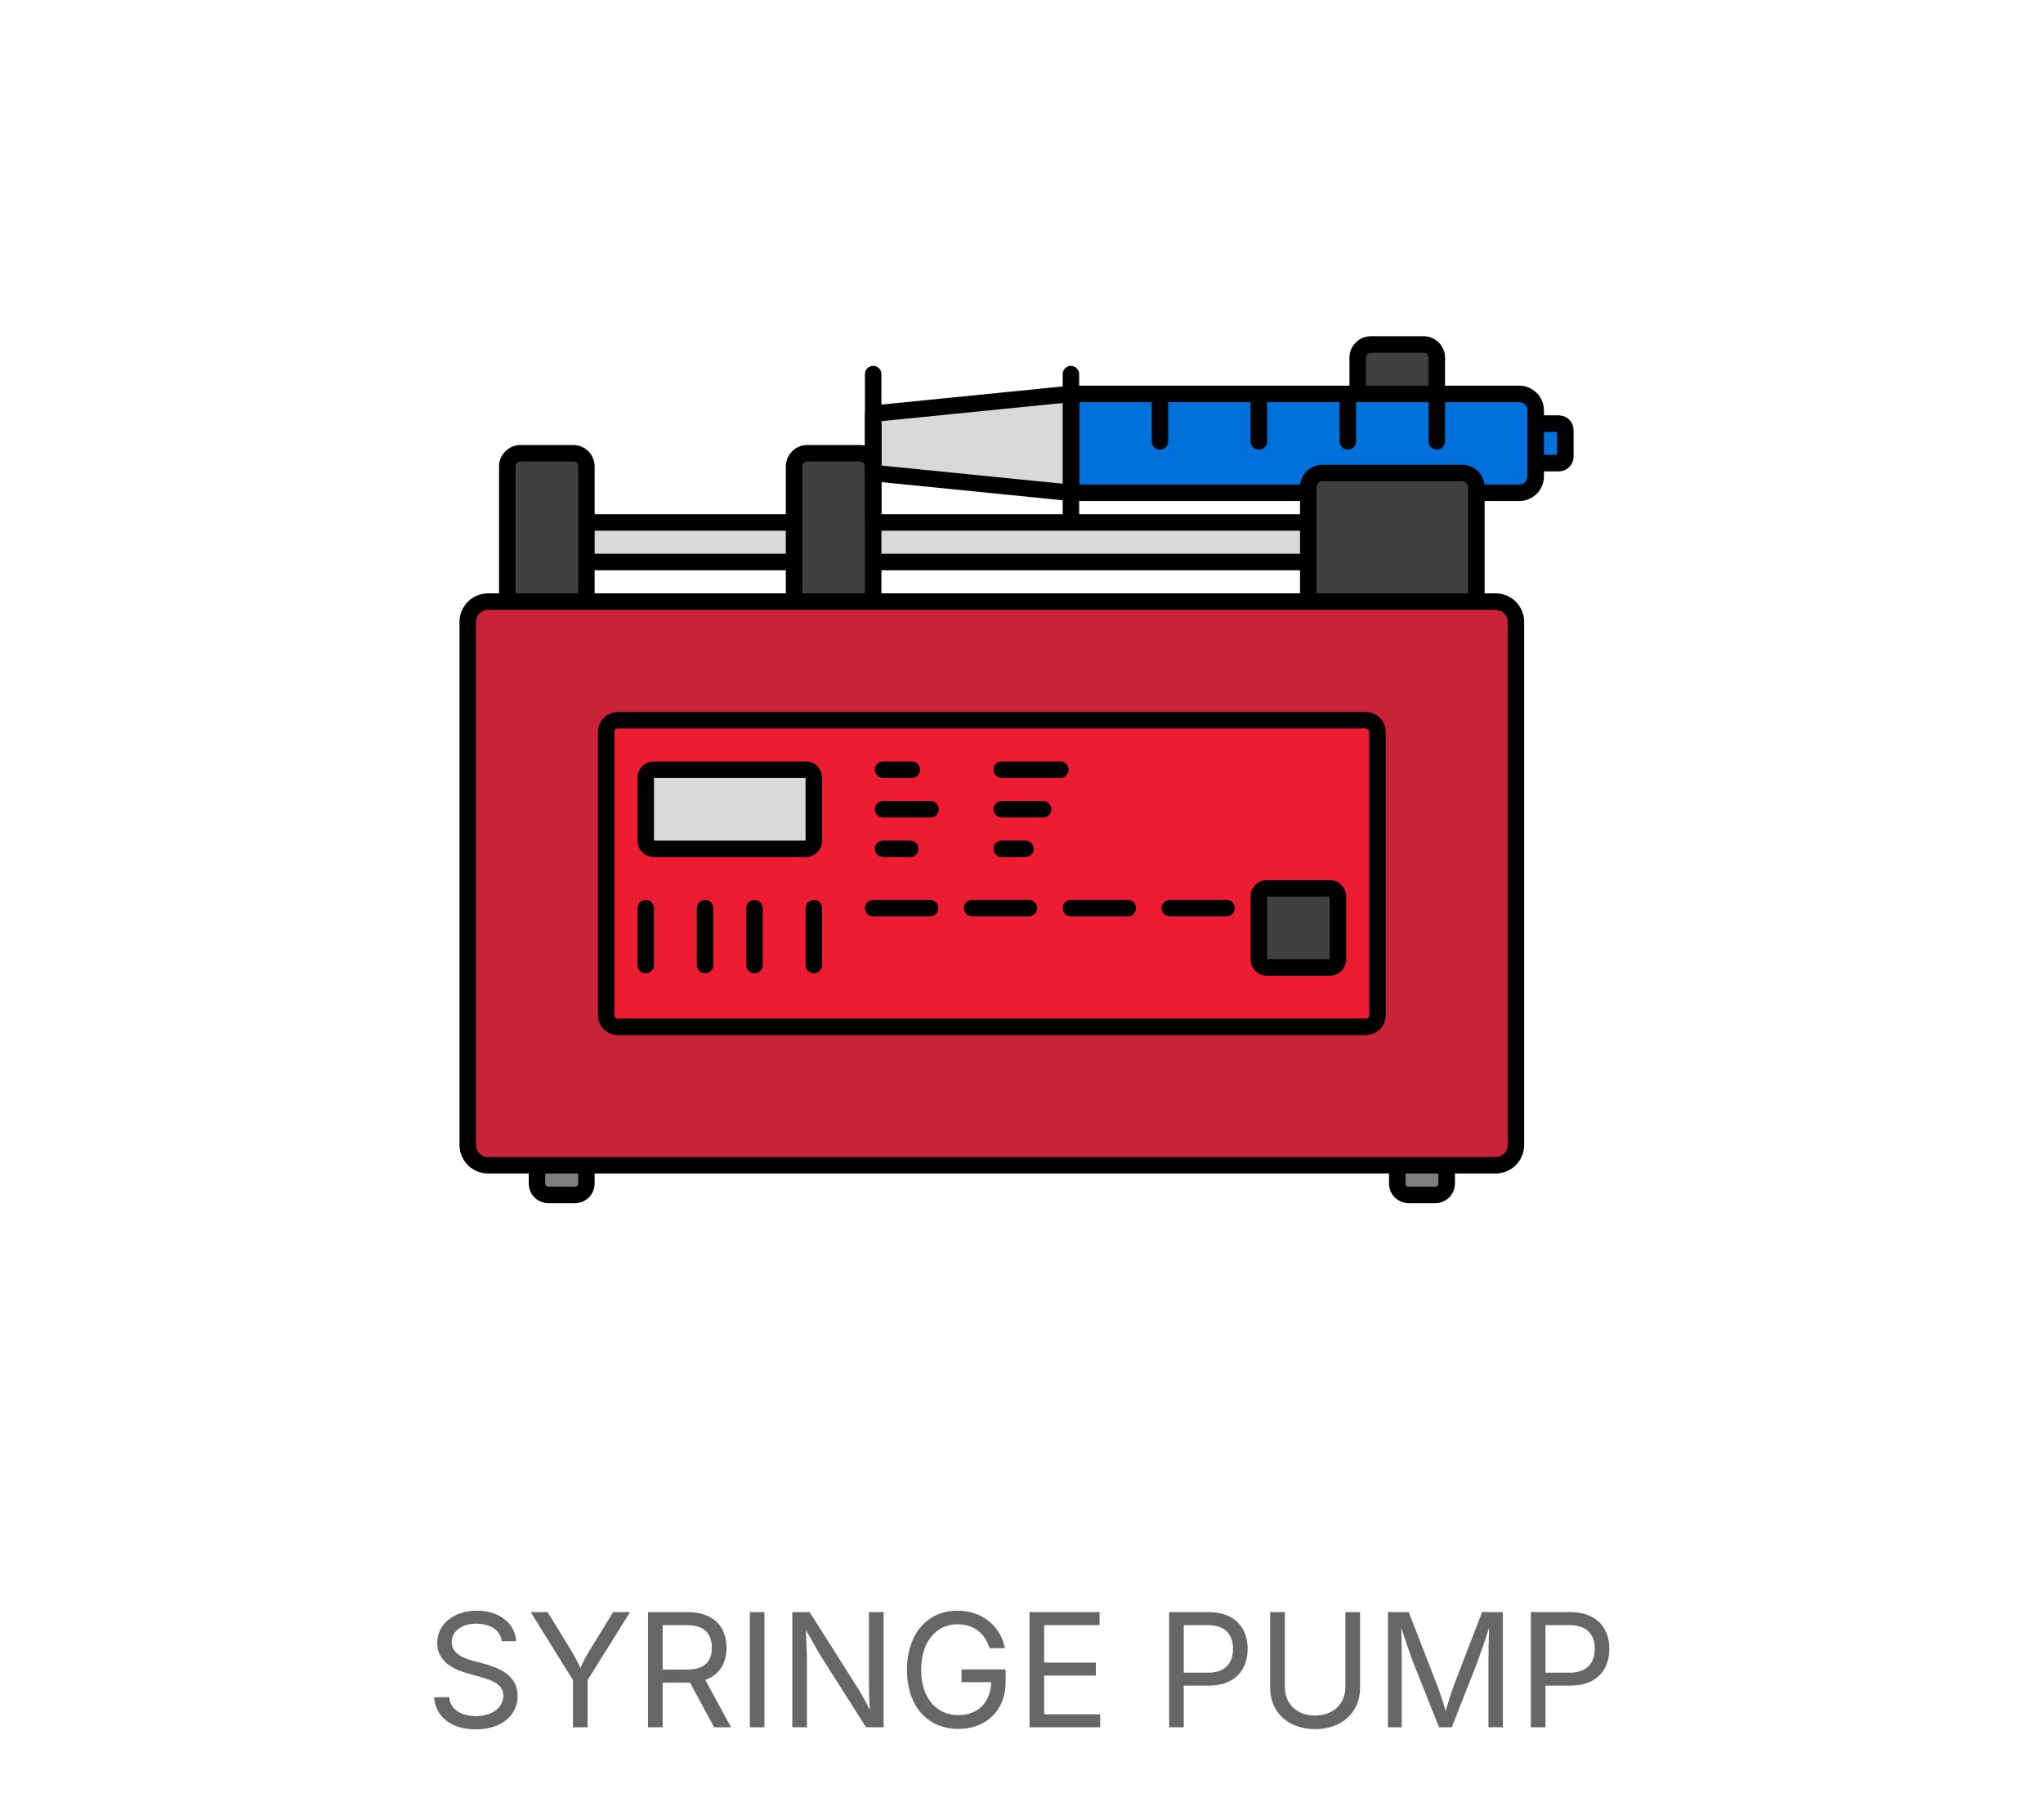
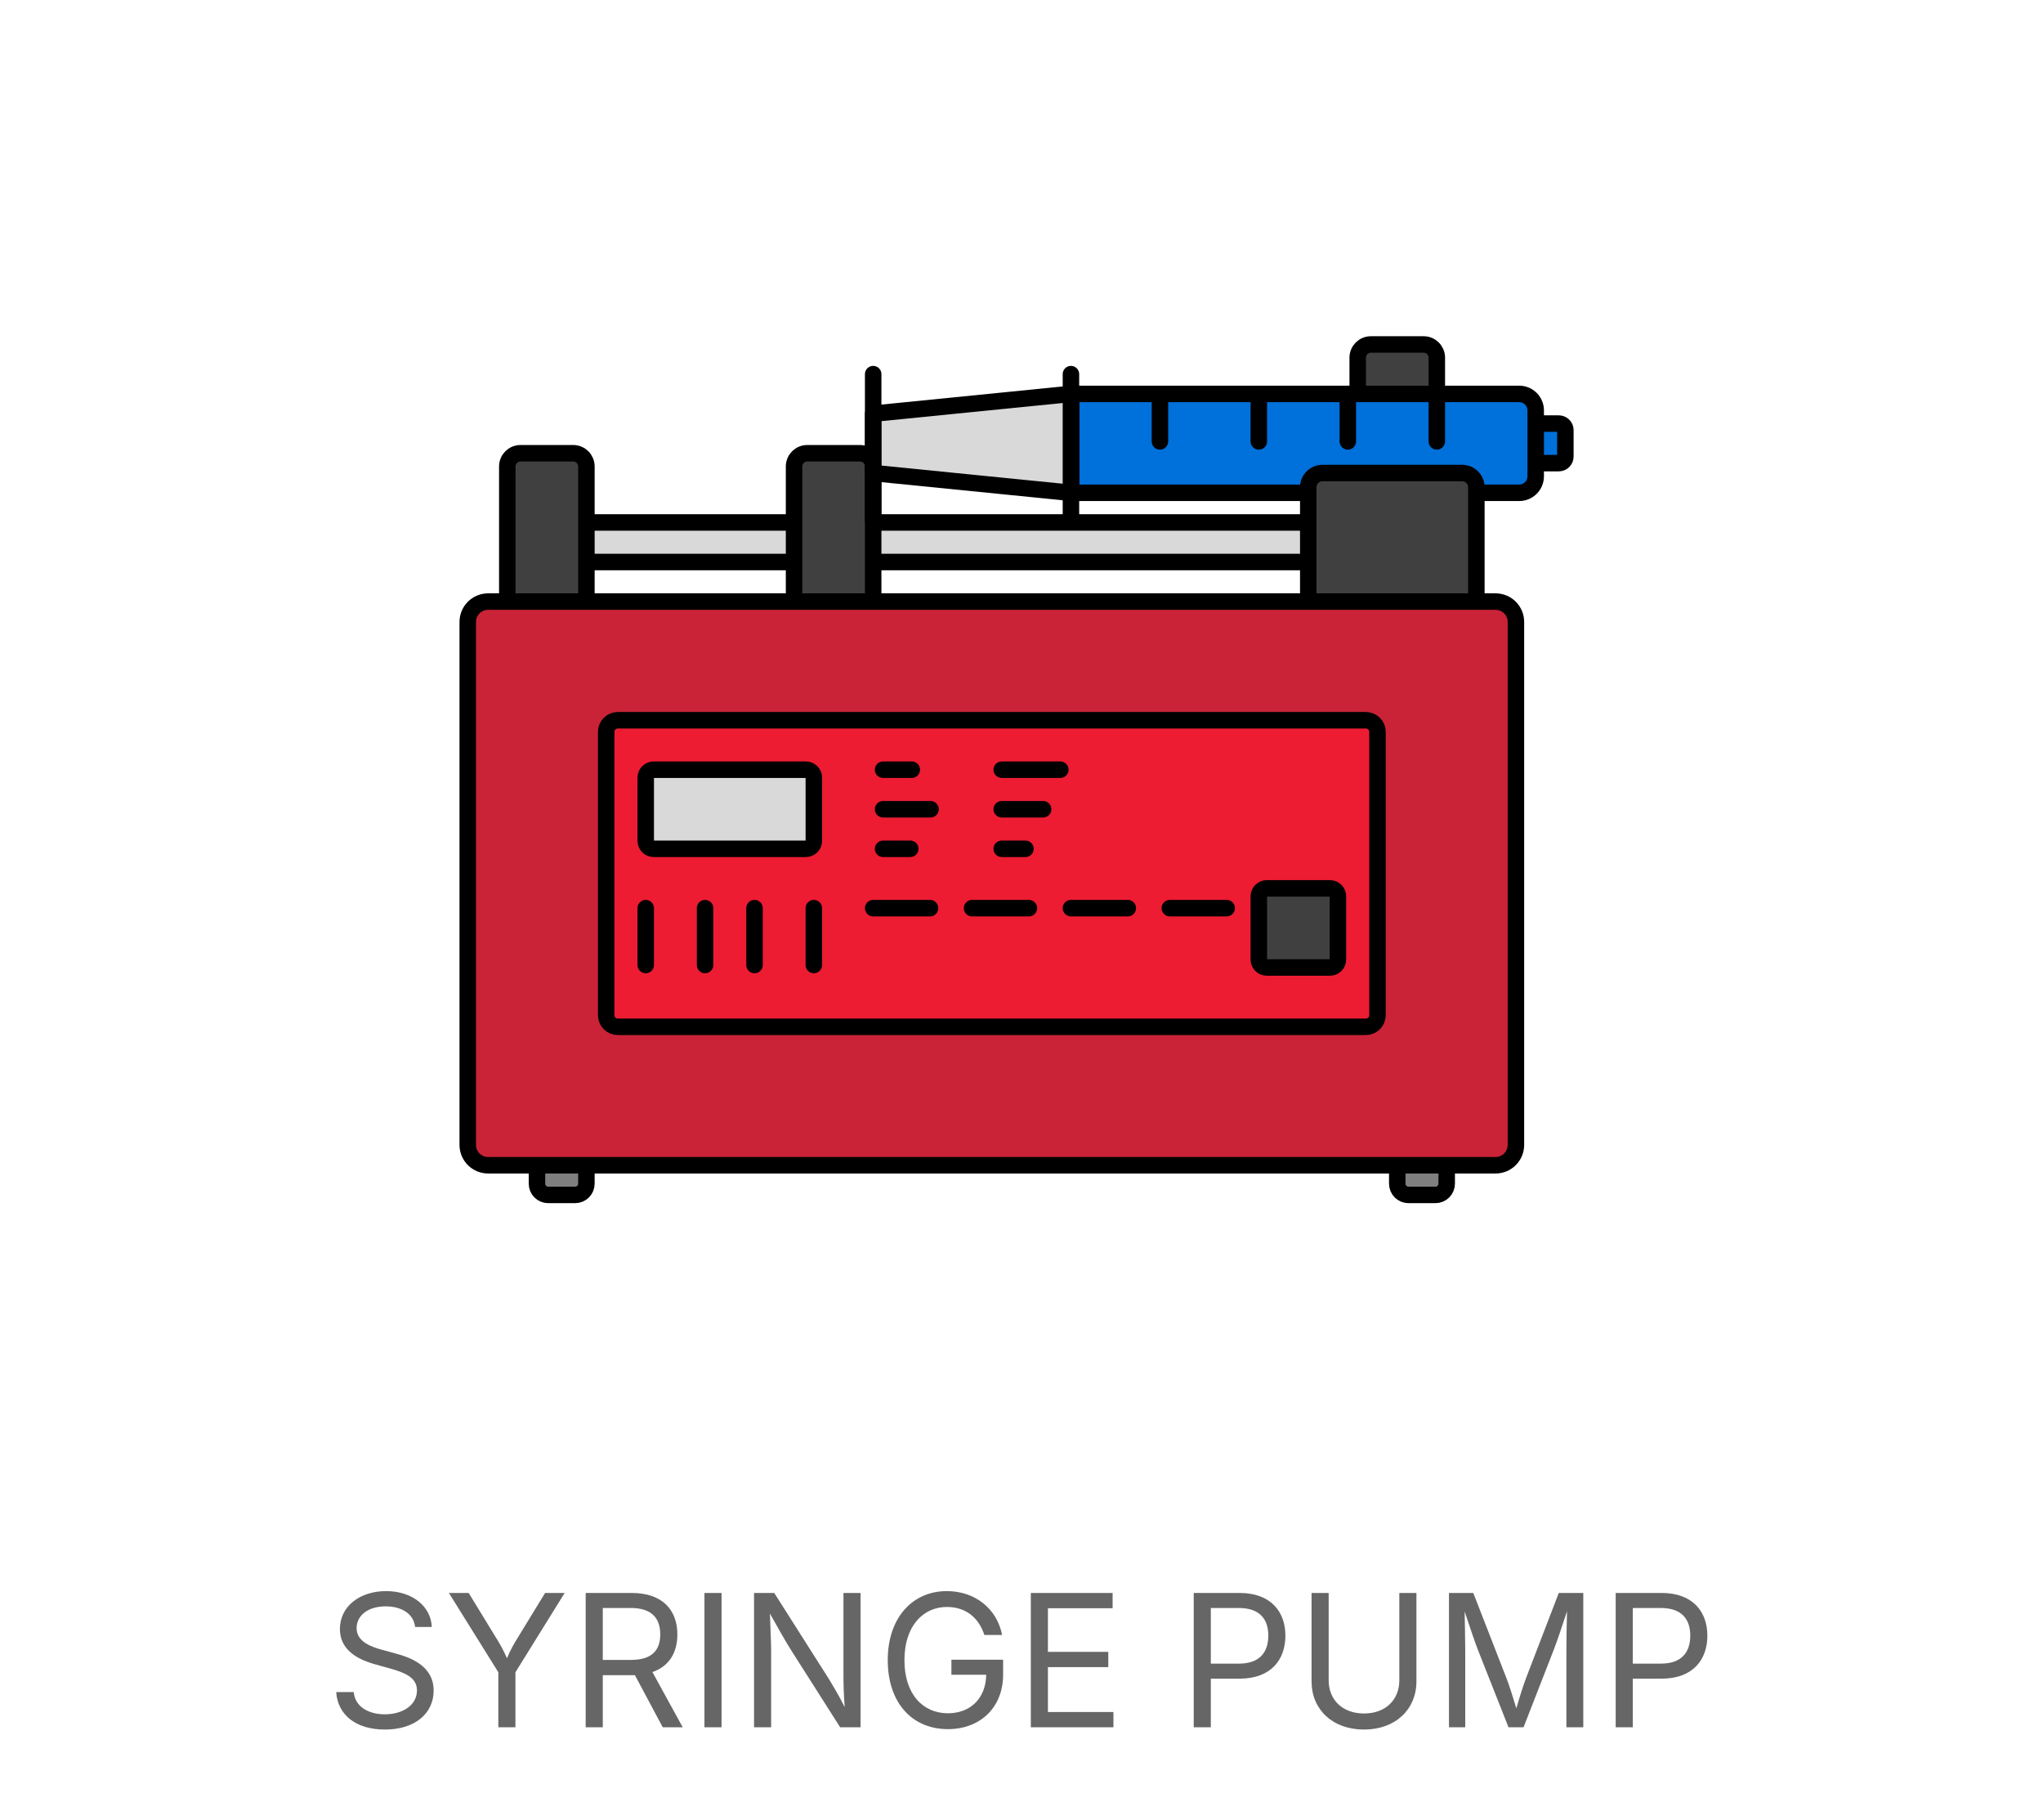
<svg xmlns="http://www.w3.org/2000/svg" width="130.25px" height="116px" overflow="hidden" viewBox="-22.375 -24.625 130.25 138">
  <rect id="bounding-box" x="-22.375" y="-24.625" width="130.25" height="116" fill="none" pointer-events="all" />
  <g id="svg_scaling_group" transform="scale(0.7499985)">
    <g transform="translate(-110 -384)">
      <path d="M209.333 404C209.701 404 210 404.299 210 404.667L210 407.333C210 407.702 209.701 408 209.333 408L119.667 408C119.298 408 119 407.702 119 407.333L119 404.667C119 404.299 119.298 404 119.667 404Z" stroke="#000000" stroke-width="1.667" stroke-linejoin="round" stroke-miterlimit="10" fill="#D9D9D9" fill-rule="evenodd" />
      <path d="M115 398.333C115 397.597 115.597 397 116.333 397L121.667 397C122.403 397 123 397.597 123 398.333L123 412.667C123 413.403 122.403 414 121.667 414L116.333 414C115.597 414 115 413.403 115 412.667Z" stroke="#000000" stroke-width="1.667" stroke-linejoin="round" stroke-miterlimit="10" fill="#404040" fill-rule="evenodd" />
      <path d="M144 398.333C144 397.597 144.597 397 145.333 397L150.667 397C151.403 397 152 397.597 152 398.333L152 412.667C152 413.403 151.403 414 150.667 414L145.333 414C144.597 414 144 413.403 144 412.667Z" stroke="#000000" stroke-width="1.667" stroke-linejoin="round" stroke-miterlimit="10" fill="#404040" fill-rule="evenodd" />
      <path d="M201 387.333C201 386.597 201.597 386 202.333 386L207.667 386C208.403 386 209 386.597 209 387.333L209 405.667C209 406.403 208.403 407 207.667 407L202.333 407C201.597 407 201 406.403 201 405.667Z" stroke="#000000" stroke-width="1.667" stroke-linejoin="round" stroke-miterlimit="10" fill="#404040" fill-rule="evenodd" />
      <path d="M121.861 461C122.49 461 123 461.51 123 462.139L123 470.861C123 471.49 122.49 472 121.861 472L119.139 472C118.51 472 118 471.49 118 470.861L118 462.139C118 461.51 118.51 461 119.139 461Z" stroke="#000000" stroke-width="1.667" stroke-miterlimit="8" fill="#7F7F7F" fill-rule="evenodd" />
      <path d="M208.861 461C209.49 461 210 461.51 210 462.139L210 470.861C210 471.49 209.49 472 208.861 472L206.139 472C205.51 472 205 471.49 205 470.861L205 462.139C205 461.51 205.51 461 206.139 461Z" stroke="#000000" stroke-width="1.667" stroke-miterlimit="8" fill="#7F7F7F" fill-rule="evenodd" />
      <path d="M216 394.667C216 394.298 216.298 394 216.667 394L221.333 394C221.702 394 222 394.298 222 394.667L222 397.333C222 397.702 221.702 398 221.333 398L216.667 398C216.298 398 216 397.702 216 397.333Z" stroke="#000000" stroke-width="1.667" stroke-linejoin="round" stroke-miterlimit="10" fill="#0070DA" fill-rule="evenodd" />
      <path d="M219 392.667 219 399.333C219 400.254 218.254 401 217.333 401L172 401 172 391 217.333 391C218.254 391 219 391.746 219 392.667Z" stroke="#000000" stroke-width="1.667" stroke-linejoin="round" stroke-miterlimit="10" fill="#0070DA" fill-rule="evenodd" />
      <path d="M181 391 181 395.8" stroke="#000000" stroke-width="1.667" stroke-linecap="round" stroke-miterlimit="8" fill="#D9D9D9" fill-rule="evenodd" />
      <path d="M191 391 191 395.8" stroke="#000000" stroke-width="1.667" stroke-linecap="round" stroke-miterlimit="8" fill="#D9D9D9" fill-rule="evenodd" />
      <path d="M200 391 200 395.8" stroke="#000000" stroke-width="1.667" stroke-linecap="round" stroke-miterlimit="8" fill="#D9D9D9" fill-rule="evenodd" />
      <path d="M209 391 209 395.8" stroke="#000000" stroke-width="1.667" stroke-linecap="round" stroke-miterlimit="8" fill="#D9D9D9" fill-rule="evenodd" />
      <path d="M172 389 172 403.8" stroke="#000000" stroke-width="1.667" stroke-linecap="round" stroke-miterlimit="8" fill="#D9D9D9" fill-rule="evenodd" />
      <path d="M172 391 172 401 152 399 152 393Z" stroke="#000000" stroke-width="1.667" stroke-linejoin="round" stroke-miterlimit="10" fill="#D9D9D9" fill-rule="evenodd" />
      <path d="M152 389 152 403.8" stroke="#000000" stroke-width="1.667" stroke-linecap="round" stroke-miterlimit="8" fill="#D9D9D9" fill-rule="evenodd" />
      <path d="M196 400.44C196 399.645 196.645 399 197.44 399L211.56 399C212.355 399 213 399.645 213 400.44L213 415.56C213 416.355 212.355 417 211.56 417L197.44 417C196.645 417 196 416.355 196 415.56Z" stroke="#000000" stroke-width="1.667" stroke-linejoin="round" stroke-miterlimit="10" fill="#404040" fill-rule="evenodd" />
      <path d="M111 414.057C111 412.921 111.921 412 113.057 412L214.943 412C216.079 412 217 412.921 217 414.057L217 466.943C217 468.079 216.079 469 214.943 469L113.057 469C111.921 469 111 468.079 111 466.943Z" stroke="#000000" stroke-width="1.667" stroke-linecap="round" stroke-linejoin="round" stroke-miterlimit="10" fill="#CA2337" fill-rule="evenodd" />
      <path d="M125 425.174C125 424.526 125.526 424 126.174 424L201.826 424C202.474 424 203 424.526 203 425.174L203 453.826C203 454.474 202.474 455 201.826 455L126.174 455C125.526 455 125 454.474 125 453.826Z" stroke="#000000" stroke-width="1.667" stroke-linecap="round" stroke-linejoin="round" stroke-miterlimit="10" fill="#ED1C32" fill-rule="evenodd" />
      <path d="M0 0 4.8 0" stroke="#000000" stroke-width="1.667" stroke-linecap="round" stroke-linejoin="round" stroke-miterlimit="10" fill="none" fill-rule="evenodd" transform="matrix(-1 0 0 1 157.8 433)" />
      <path d="M0 0 2.904 0" stroke="#000000" stroke-width="1.667" stroke-linecap="round" stroke-linejoin="round" stroke-miterlimit="10" fill="none" fill-rule="evenodd" transform="matrix(-1 0 0 1 155.904 429)" />
      <path d="M0 0 2.751 0" stroke="#000000" stroke-width="1.667" stroke-linecap="round" stroke-linejoin="round" stroke-miterlimit="10" fill="none" fill-rule="evenodd" transform="matrix(-1 0 0 1 155.751 437)" />
      <path d="M129 429.805C129 429.36 129.36 429 129.805 429L145.195 429C145.64 429 146 429.36 146 429.805L146 436.195C146 436.64 145.64 437 145.195 437L129.805 437C129.36 437 129 436.64 129 436.195Z" stroke="#000000" stroke-width="1.667" stroke-linejoin="round" stroke-miterlimit="10" fill="#D9D9D9" fill-rule="evenodd" />
      <path d="M0 0 4.186 0" stroke="#000000" stroke-width="1.667" stroke-linecap="round" stroke-linejoin="round" stroke-miterlimit="10" fill="none" fill-rule="evenodd" transform="matrix(-1 0 0 1 169.186 433)" />
      <path d="M0 0 5.925 0" stroke="#000000" stroke-width="1.667" stroke-linecap="round" stroke-linejoin="round" stroke-miterlimit="10" fill="none" fill-rule="evenodd" transform="matrix(-1 0 0 1 170.925 429)" />
      <path d="M0 0 2.399 0" stroke="#000000" stroke-width="1.667" stroke-linecap="round" stroke-linejoin="round" stroke-miterlimit="10" fill="none" fill-rule="evenodd" transform="matrix(-1 0 0 1 167.399 437)" />
      <path d="M129 443 129 448.75" stroke="#000000" stroke-width="1.667" stroke-linecap="round" stroke-linejoin="round" stroke-miterlimit="10" fill="none" fill-rule="evenodd" />
      <path d="M135 443 135 448.75" stroke="#000000" stroke-width="1.667" stroke-linecap="round" stroke-linejoin="round" stroke-miterlimit="10" fill="none" fill-rule="evenodd" />
      <path d="M140 443 140 448.75" stroke="#000000" stroke-width="1.667" stroke-linecap="round" stroke-linejoin="round" stroke-miterlimit="10" fill="none" fill-rule="evenodd" />
      <path d="M146 443 146 448.75" stroke="#000000" stroke-width="1.667" stroke-linecap="round" stroke-linejoin="round" stroke-miterlimit="10" fill="none" fill-rule="evenodd" />
      <path d="M152 443 157.75 443" stroke="#000000" stroke-width="1.667" stroke-linecap="round" stroke-linejoin="round" stroke-miterlimit="10" fill="none" fill-rule="evenodd" />
      <path d="M162 443 167.75 443" stroke="#000000" stroke-width="1.667" stroke-linecap="round" stroke-linejoin="round" stroke-miterlimit="10" fill="none" fill-rule="evenodd" />
      <path d="M172 443 177.75 443" stroke="#000000" stroke-width="1.667" stroke-linecap="round" stroke-linejoin="round" stroke-miterlimit="10" fill="none" fill-rule="evenodd" />
      <path d="M182 443 187.75 443" stroke="#000000" stroke-width="1.667" stroke-linecap="round" stroke-linejoin="round" stroke-miterlimit="10" fill="none" fill-rule="evenodd" />
      <path d="M191 441.805C191 441.36 191.36 441 191.805 441L198.195 441C198.64 441 199 441.36 199 441.805L199 448.195C199 448.64 198.64 449 198.195 449L191.805 449C191.36 449 191 448.64 191 448.195Z" stroke="#000000" stroke-width="1.667" stroke-linejoin="round" stroke-miterlimit="10" fill="#404040" fill-rule="evenodd" />
    </g>
  </g>
-   <text x="42.75" y="106.375" text-anchor="middle" font-family="-apple-system, BlinkMacSystemFont, sans-serif" font-size="12" fill="#666666" data-labeled="true">SYRINGE PUMP</text>
+   <text x="42.75" y="106.375" text-anchor="middle" font-family="-apple-system, BlinkMacSystemFont, sans-serif" font-size="14" fill="#666666" data-labeled="true">SYRINGE PUMP</text>
</svg>
